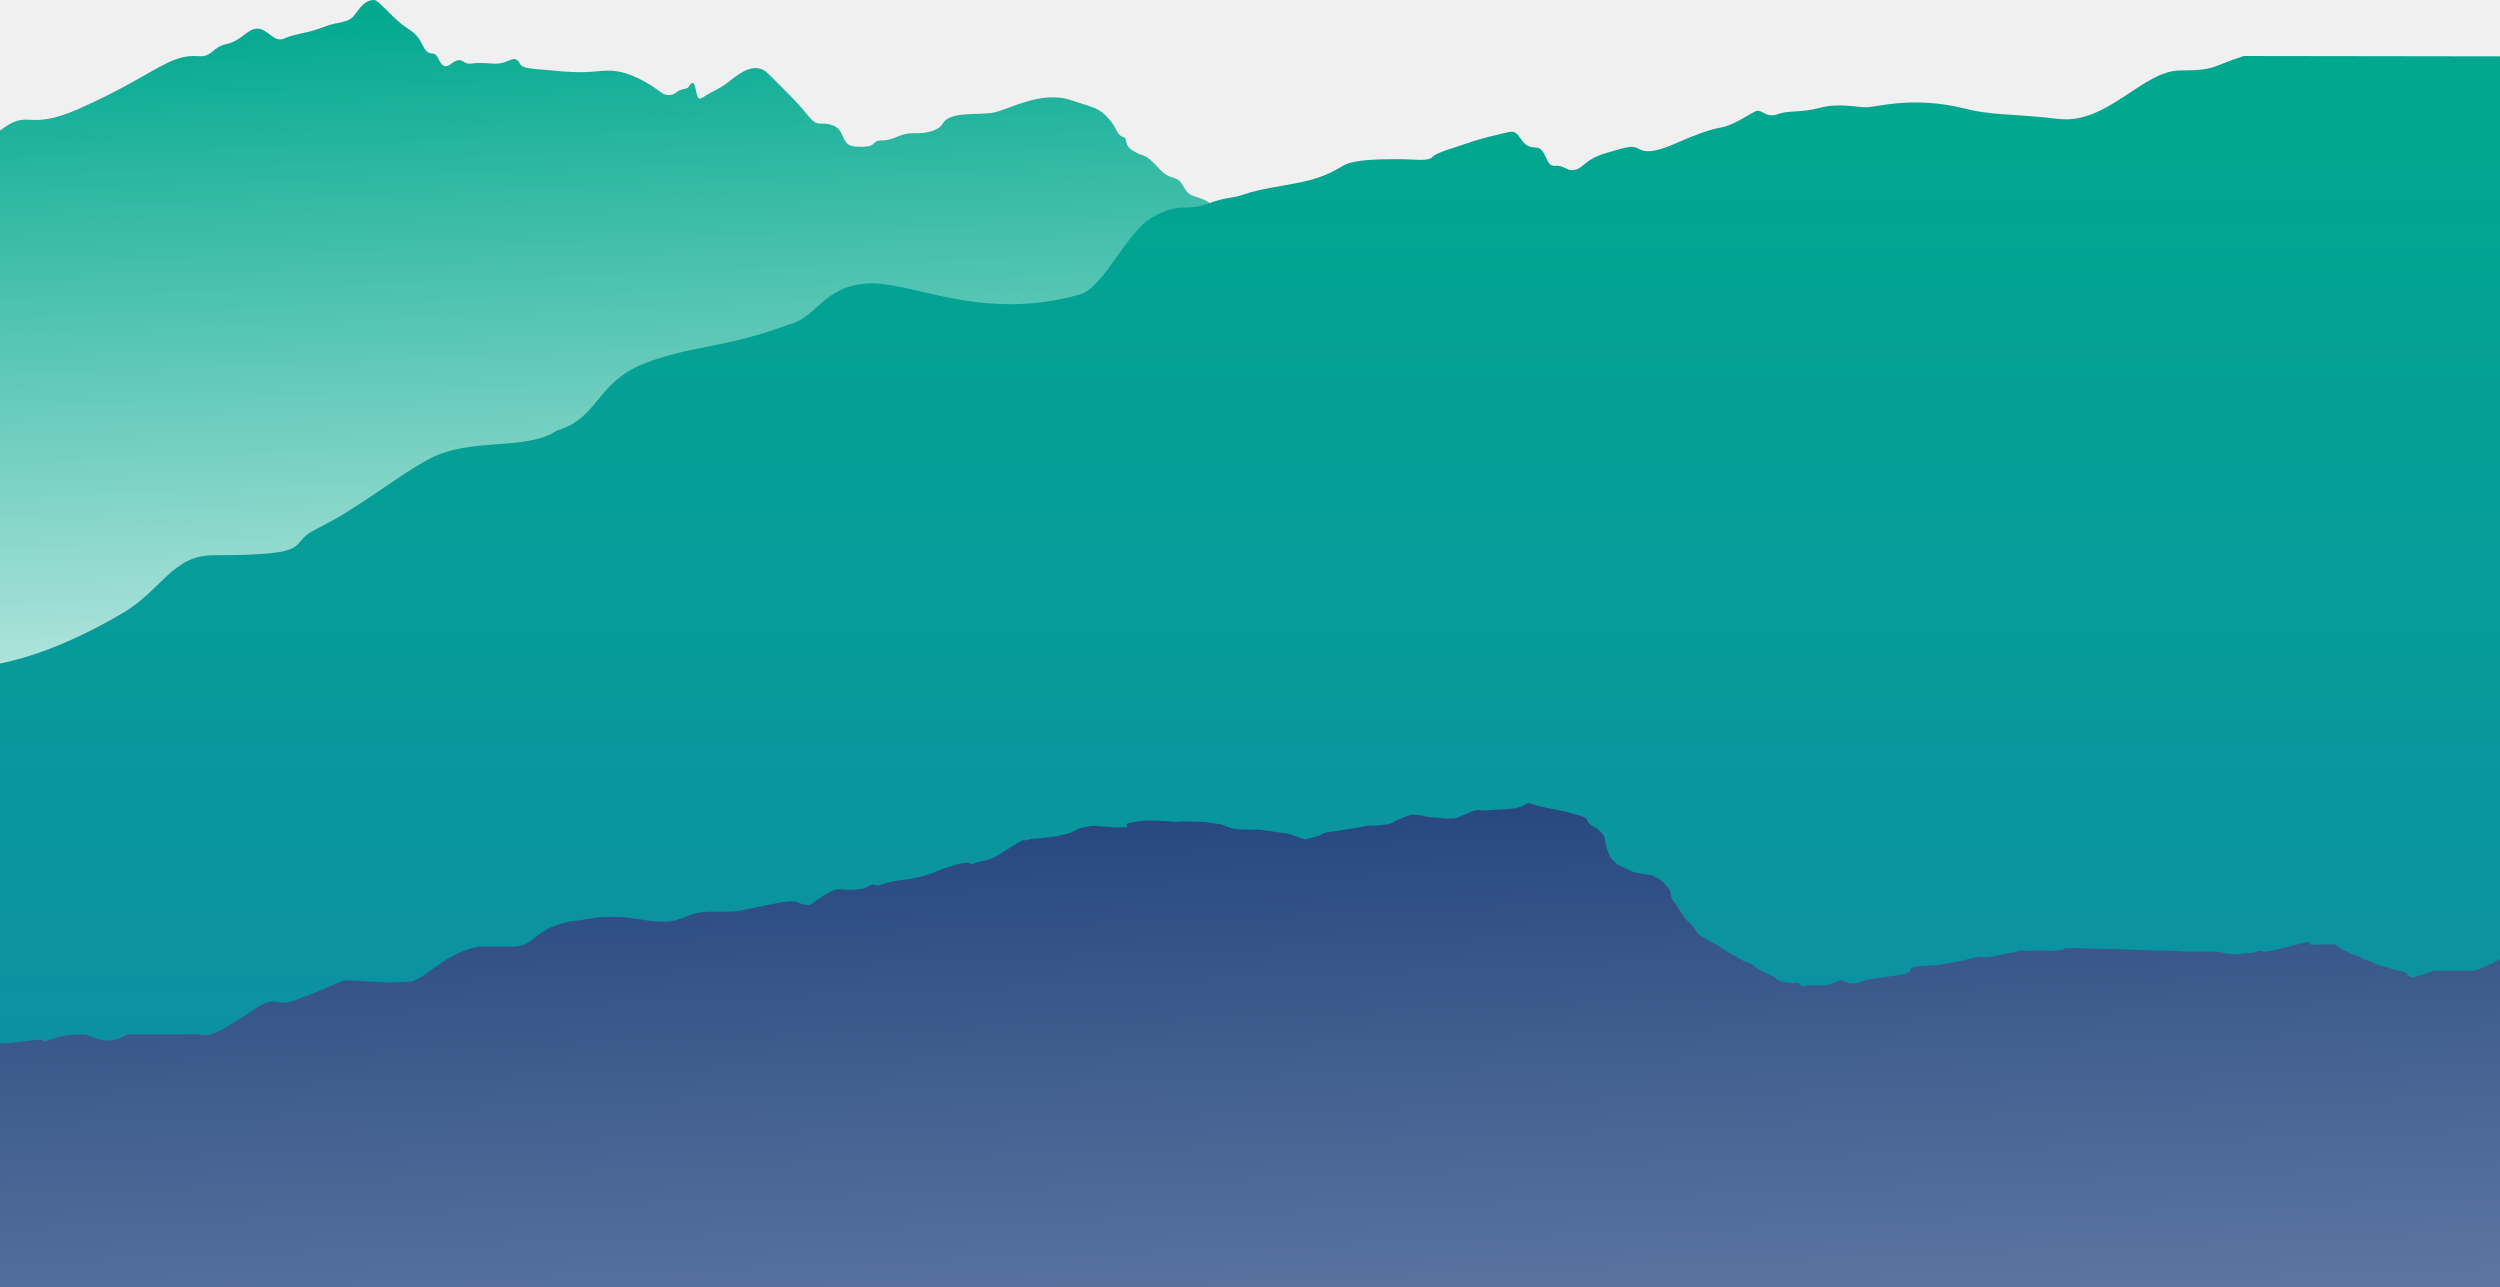
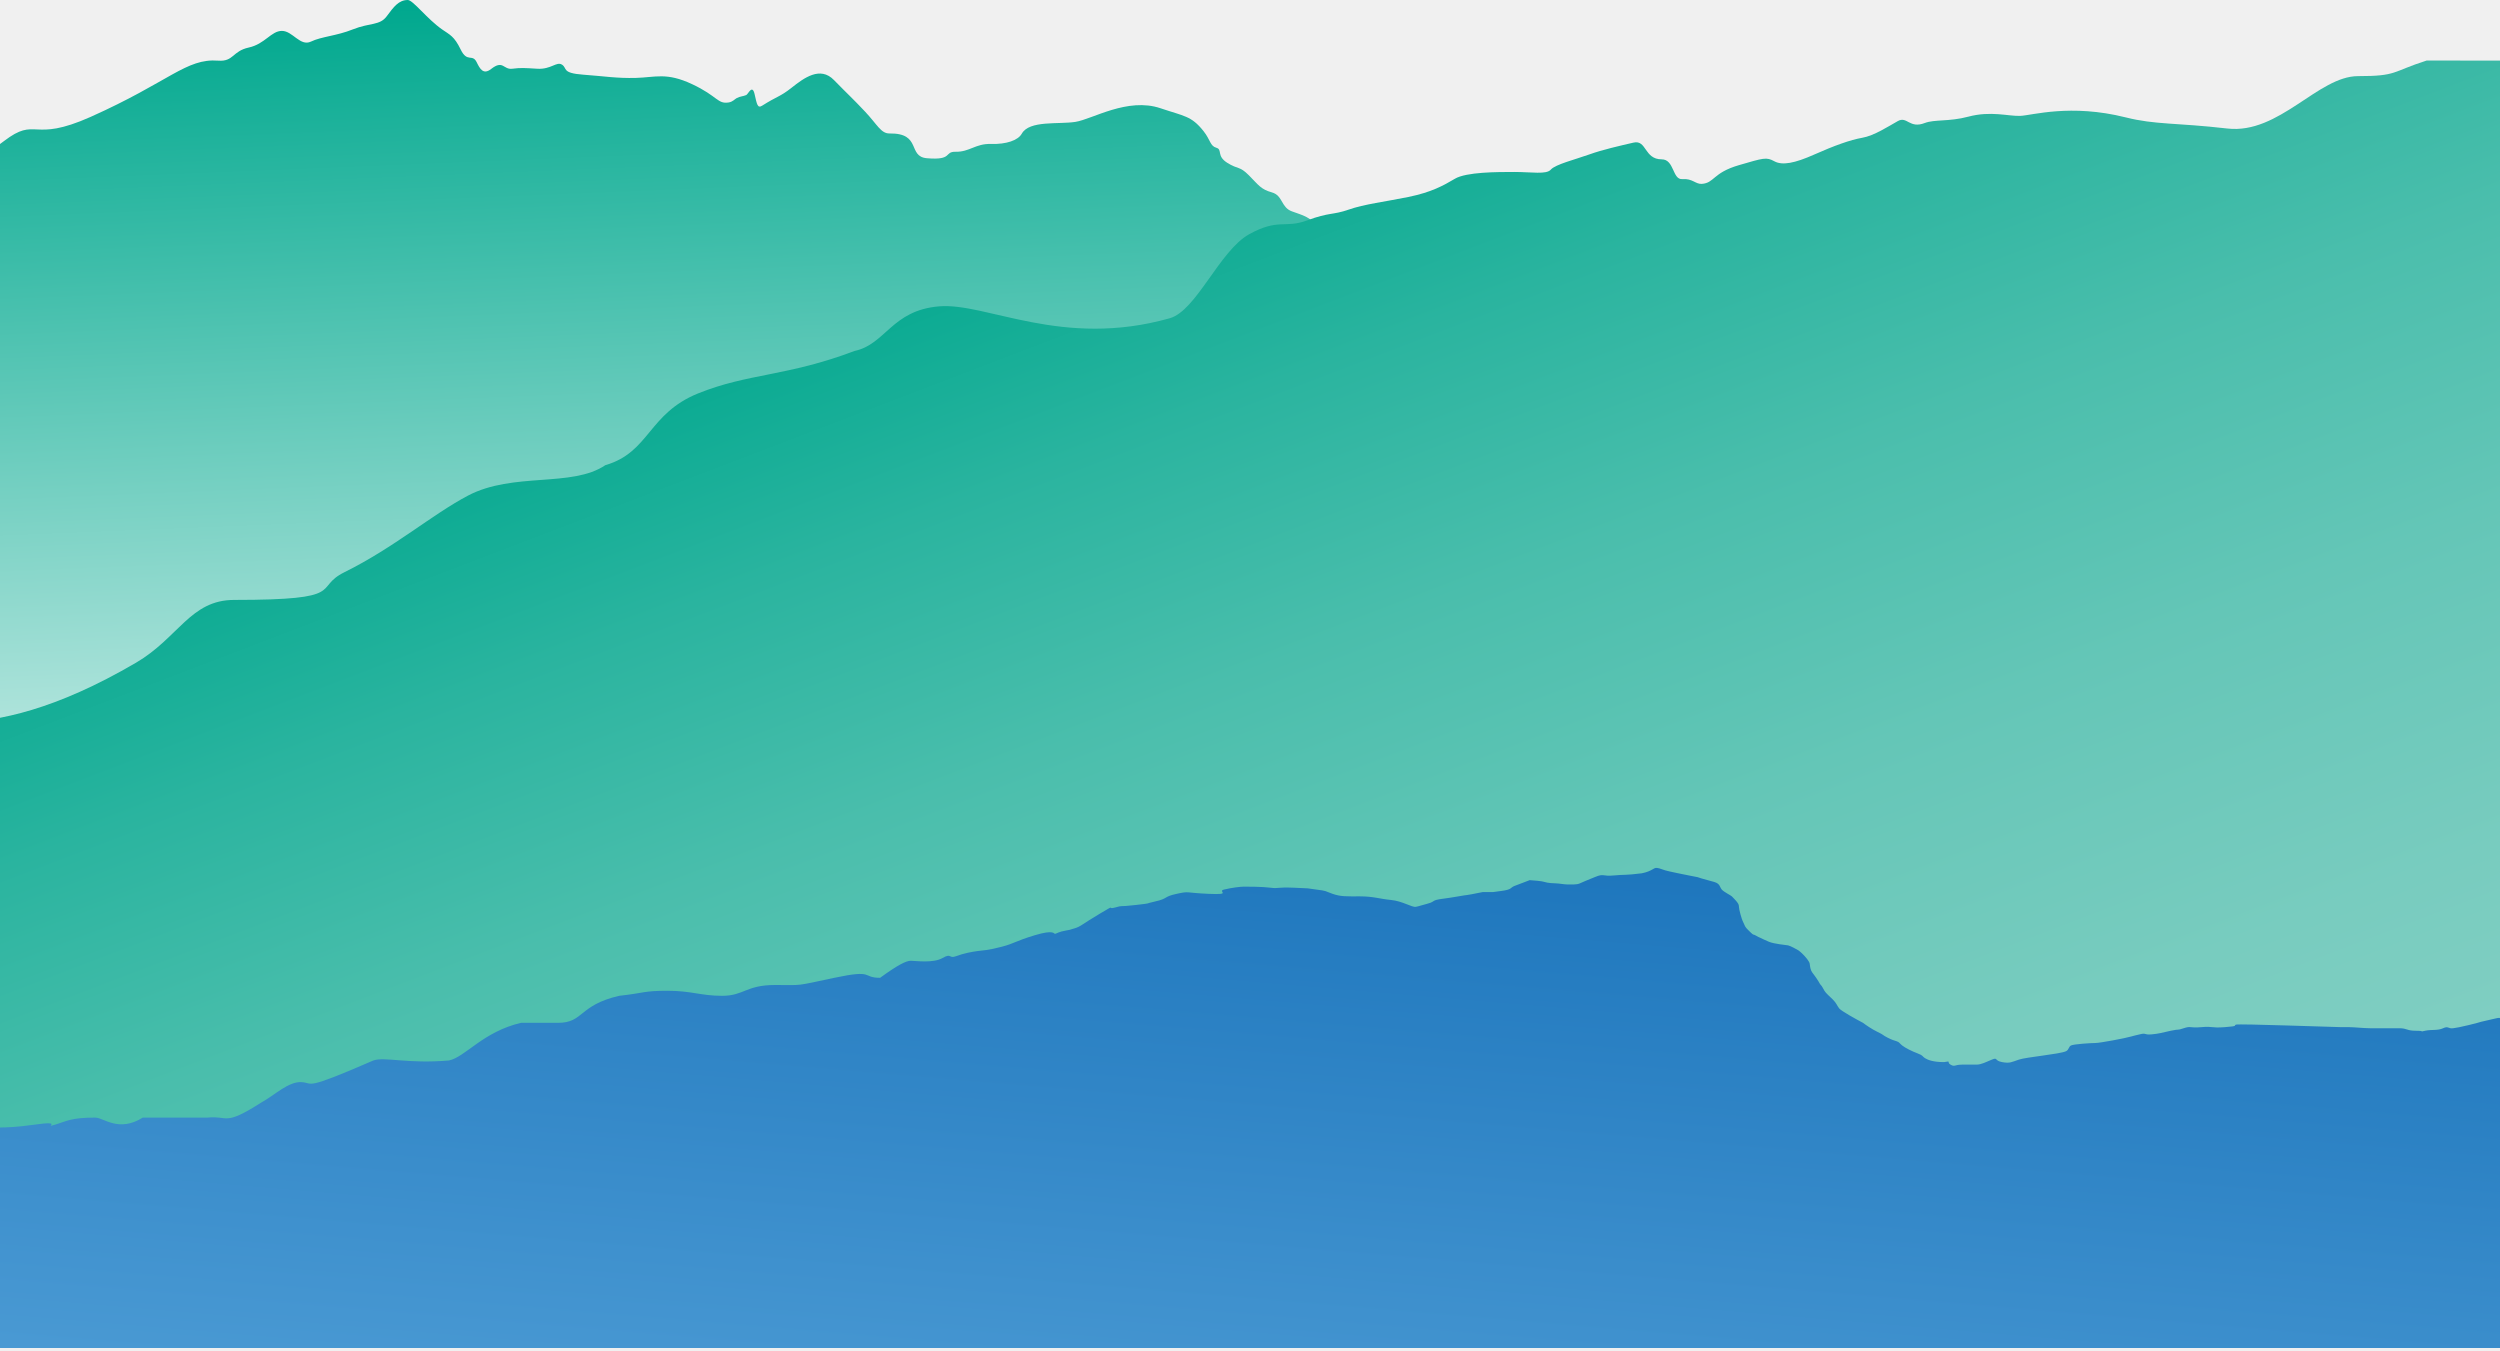
- <svg xmlns="http://www.w3.org/2000/svg" width="1024" height="527" viewBox="0 0 1024 527" fill="none">
-   <path d="M-519.983 96.477C-501.549 107.929 -507.565 91.439 -495.405 98.535C-490.182 101.586 -492.098 95.408 -478.418 100.469C-464.738 105.531 -463.409 108.27 -454.51 108.194C-438.311 108.061 -435.167 119.381 -426.989 117.517C-418.811 115.653 -408.052 112.063 -387.887 108.378C-359.863 103.256 -358.712 99.722 -346.596 100.474C-339.564 100.905 -341.882 107.57 -338.335 107.021C-334.788 106.472 -336.296 104.036 -330.012 107.139C-317.594 113.288 -321.242 109.703 -309.545 113.288C-289.084 119.527 -284.721 124.996 -271.891 124.381C-250.195 123.34 -252.792 119.759 -238.872 119.65C-224.952 119.542 -225.639 129.111 -208.993 126.698C-200.234 125.421 -193.878 118.794 -186.454 113.709C-179.751 109.126 -171.931 106.614 -162.926 99.126C-149.822 88.247 -150.168 88.379 -142.566 83.114C-134.963 77.85 -126.713 68.2 -119.943 68.2C-112.206 68.2 -101.559 86.567 -66.396 86.567C-38.662 86.567 -21.357 67.24 -17.609 64.757C-9.264 59.222 -8.521 59.988 -0.036 53.508C12.572 43.887 10.309 54.374 32.815 44.336C62.823 30.954 69.062 22.047 81.284 22.989C87.144 23.438 86.613 19.38 92.825 18.027C99.036 16.674 101.349 11.712 105.432 11.712C109.515 11.712 112.358 17.724 116.442 15.771C120.525 13.817 126.027 13.666 132.417 11.111C138.808 8.557 142.539 9.758 145.203 6.149C147.868 2.54 149.767 0 153.191 0C155.146 0 160.492 7.176 166.156 11.125C169.173 13.23 170.77 13.68 173.256 18.793C175.742 23.906 177.646 20.212 179.317 23.594C180.529 26.059 181.808 28.48 184.774 26.163C189.382 22.568 189.382 26.47 192.779 26.059C196.175 25.647 197.147 25.751 202.358 26.059C207.57 26.366 209.62 23.183 211.698 24.521C213.776 25.86 211.458 27.705 219.703 28.305C227.948 28.906 232.316 29.725 239.711 29.535C247.107 29.346 251.285 27.331 261.027 31.901C270.769 36.47 270.641 39.497 274.869 38.849C276.489 38.598 277.21 37.558 278.003 37.156C279.276 36.503 280.349 36.55 281.555 36.039C282.326 35.713 283.846 31.782 284.739 35.699C285.633 39.615 285.857 41.143 287.583 40.069C293.431 36.375 294.33 36.758 298.721 33.301C303.547 29.479 309.613 24.994 314.831 30.335C320.048 35.675 321.947 37.317 326.639 42.307C331.331 47.297 332.678 50.642 335.929 50.594C348.218 50.429 342.632 59.355 350.111 59.984C360.099 60.83 356.502 57.448 360.998 57.533C366.327 57.633 368.489 54.402 374.404 54.572C380.32 54.743 384.688 53.177 386.09 50.679C388.984 45.523 400.055 47.212 406.462 46.2C412.869 45.188 426.219 36.806 438.726 41.039C447.714 44.086 450.384 43.877 455.003 49.667C457.701 53.049 457.5 55.343 459.897 56.01C462.293 56.677 459.897 59.099 463.991 61.687C468.287 64.392 468.588 62.784 472.286 66.507C475.984 70.229 476.755 71.748 480.972 72.935C485.19 74.122 484.368 78.611 488.564 80.125C492.759 81.638 495.557 82.239 497.853 85.707C500.149 89.174 511.639 96.827 535.139 97.74C558.639 98.653 551.673 97.267 557.069 94.836C562.465 92.404 565.85 90.64 572.022 89.093C578.195 87.547 577.268 85.356 586.283 84.16C591.869 83.427 592.713 82.268 600.539 84.822C608.364 87.376 613.297 89.079 618.363 90.787C624.971 92.996 625.323 91.525 629.842 93.511C634.361 95.498 640.455 96.014 641.668 94.249C642.88 92.485 642.785 91.378 645.231 91.884C647.678 92.39 646.907 91.075 653.755 90.631C660.604 90.186 658.967 87.466 665.145 85.48C671.323 83.493 674.407 81.761 681.987 81.662C692.399 81.534 696.359 81.662 700.42 80.612C712.413 77.448 720.446 78.886 726.333 79.841C732.221 80.797 733.684 82.145 740.248 80.896C746.811 79.647 750.911 79.974 758.681 81.951C762.077 82.812 766.055 81.511 768.3 85.498C769.417 87.509 778.913 85.498 788.555 89.519C792.096 91.004 799.983 90.668 808.468 90.668C816.953 90.668 825.226 88.37 827.365 92.206C829.505 96.042 833.247 96.709 841.28 97.281C849.312 97.854 855.083 100.73 859.948 97.376C864.813 94.022 866.204 88.715 875.225 89.136C883.37 89.519 888.687 95.46 894.005 99.197C899.323 102.934 908.244 109.391 922.119 108.43L922.119 777.715H-519.983V96.477Z" fill="url(#paint0_linear_3493_2860)" />
-   <path d="M1237.16 120.625C1237.16 71.8 1237.09 74.653 1237.09 23.289C1131.37 23.289 928.783 22.941 919.022 22.941C905.595 27.239 907.918 28.859 892.992 28.859C877.807 28.859 863.105 50.974 843.417 48.72C823.73 46.465 816.208 47.347 804.874 44.504C783.849 39.239 769.33 43.755 764.827 43.928C760.324 44.1 753.691 41.95 745.133 44.227C737.79 46.182 732.34 45.202 728.617 46.632C722.778 48.893 721.94 43.928 718.435 45.883C714.929 47.837 709.429 51.447 704.919 52.226C700.41 53.004 694.244 55.23 686.735 58.569C679.226 61.908 674.582 62.785 671.55 61.13C668.518 59.475 667.565 59.867 658.035 62.635C648.184 65.518 648.843 69.394 644.014 69.705C641.68 69.855 640.509 67.6 636.671 67.9C632.833 68.2 633.671 60.403 628.829 60.403C622.158 60.403 623.156 52.906 618.154 54.06C613.152 55.213 606.302 56.764 601.3 58.569C596.298 60.374 588.45 62.329 586.78 64.29C585.111 66.251 579.438 65.19 572.932 65.19C566.428 65.19 554.742 65.19 550.405 67.75C546.068 70.311 541.559 72.865 532.719 74.67C523.88 76.475 516.031 77.375 510.025 79.48C504.019 81.585 502.849 80.385 494.342 83.545C485.835 86.705 483.468 82.64 472.313 88.81C461.158 94.981 452.337 117.742 442.27 120.625C401.391 132.205 372.733 114.629 354.715 116.134C336.697 117.639 334.482 130.538 322.63 133.047C297.087 142.721 282.354 141.454 263.332 149.124C244.309 156.794 244.958 171.465 228.115 176.337C215.431 184.918 193.185 178.837 175.985 187.891C162.304 195.111 147.931 207.635 129.145 216.913C116.96 222.934 131.024 227.423 87.316 227.423C70.682 227.423 66.222 241.792 50.081 251.226C-11.434 287.176 -34.193 267.632 -57.923 276.997C-101.157 301.908 -144.829 903.764 -175.141 918.262L1237.16 903.213L1237.16 120.625Z" fill="url(#paint1_linear_3493_2860)" />
-   <path d="M1226.14 379.001C1225.87 379.502 1224.61 380.203 1221.77 379.001C1211.8 377.225 1210.71 377.225 1207.43 377.225H1201.42H1197.6H1195.14C1190.81 376.77 1181.83 375.805 1180.52 375.586C1178.88 375.313 1184.62 373.947 1176.15 375.586C1167.68 377.225 1167.55 377.362 1160.58 379.001C1153.61 380.64 1149.52 379.001 1146.79 379.001H1140.78H1132.17C1129.44 379.001 1131.35 379.547 1123.97 380.367C1116.6 381.186 1112.64 379.001 1110.04 379.001C1107.45 379.001 1107.45 377.635 1104.17 380.367C1100.89 383.098 1105.81 381.186 1098.71 384.191C1073.98 392.113 1075.35 393.206 1069.89 392.386C1065.52 391.731 1061.87 390.11 1060.6 389.381C1061.55 390.201 1061.91 391.348 1055.68 389.381C1032.6 389.381 1031.91 389.108 1029.59 390.747C1029.33 390.936 1029.18 391.041 1029.12 391.087C1029.48 390.814 1032.15 388.745 1025.09 392.386C1016.07 397.03 1017.16 396.211 1013.61 397.577H997.358C989.709 399.762 988.07 401.401 986.431 399.489C984.792 397.577 983.426 397.577 982.333 397.577C981.241 397.577 982.88 397.577 980.285 397.03C977.689 396.484 978.509 396.211 976.05 395.801C973.592 395.391 972.362 394.298 970.86 393.752C969.358 393.206 969.084 393.479 967.309 392.386C965.533 391.294 964.987 391.43 963.211 390.747C961.435 390.064 962.118 389.928 960.343 389.381C958.567 388.835 956.655 386.65 956.109 386.786C955.562 386.923 952.83 386.786 951.465 386.786C950.099 386.786 947.094 387.196 946.274 386.786C945.455 386.376 946.957 385.42 944.089 386.103C941.22 386.786 940.401 386.923 938.762 387.333C937.123 387.742 937.669 387.742 934.118 388.562L933.528 388.698C930.498 389.398 929.909 389.534 928.108 389.791C926.196 390.064 926.332 388.835 924.284 389.791C922.235 390.747 919.913 390.201 917.454 390.747C914.996 391.294 917.727 390.747 914.039 390.747C910.352 390.747 910.761 389.791 907.62 389.791H901.064H896.556C894.371 389.791 890.546 389.381 888.771 389.381H885.766C883.444 389.381 846.702 388.015 845.746 388.425C844.789 388.835 846.838 388.972 841.511 389.381C836.184 389.791 837.277 388.972 832.633 389.381C827.989 389.791 828.809 388.835 825.94 389.791C823.072 390.747 824.848 389.928 821.023 390.747C817.199 391.567 816.789 391.84 813.784 392.113C810.779 392.386 811.872 391.43 809.277 392.113C806.681 392.796 808.321 392.25 805.999 392.933C803.677 393.616 794.115 395.391 792.476 395.391C790.837 395.391 784.145 395.801 783.188 396.347C782.232 396.894 782.505 397.986 781.276 398.533C778.818 399.625 766.388 400.718 763.52 401.674C760.651 402.63 760.105 403.177 757.1 402.63C754.095 402.084 755.598 400.718 753.276 401.674C750.954 402.63 749.178 403.586 747.402 403.586H741.939C739.071 403.586 739.207 404.543 737.568 403.586C735.929 402.63 738.114 402.084 735.109 402.63C731.012 402.63 728.963 401.811 727.87 401.128C726.778 400.445 727.324 400.172 725.139 399.352C722.953 398.533 720.495 397.303 719.265 396.347C718.036 395.391 718.309 395.118 717.08 394.708C715.851 394.298 715.577 394.298 713.665 393.342C711.753 392.386 712.436 392.386 709.841 391.157C707.765 390.174 705.333 388.471 704.377 387.742C701.691 386.331 696.127 383.262 695.362 382.279C694.406 381.049 694.406 380.367 692.904 378.864C691.401 377.362 690.445 376.679 689.762 375.586C689.079 374.493 688.943 373.947 688.396 373.401C687.85 372.854 688.123 372.854 686.621 370.669C685.118 368.483 684.845 368.62 684.435 366.981C684.026 365.342 684.572 365.342 683.206 363.566C681.84 361.791 680.338 360.561 679.928 360.288C679.518 360.015 676.786 358.512 675.967 358.376C675.147 358.239 670.64 357.83 668.728 357.01C666.816 356.19 666.269 355.917 665.45 355.508C664.63 355.098 664.903 355.371 663.811 354.688C662.718 354.005 663.128 354.825 661.625 353.322C660.123 351.82 659.85 351.683 659.303 350.317C658.757 348.951 658.757 349.498 657.937 346.629C657.118 343.761 657.528 343.488 657.118 342.668C656.708 341.849 655.07 340.211 654.66 339.8L654.659 339.8C654.25 339.39 651.654 338.161 650.835 337.205C650.015 336.249 650.288 335.019 647.966 334.336C645.644 333.653 644.825 333.517 643.049 332.971C641.274 332.424 642.776 332.697 638.405 331.878C634.034 331.058 633.898 330.922 631.166 330.375C628.434 329.829 627.615 329.146 626.249 329.01C624.883 328.873 624.61 330.239 620.512 331.058C613.956 331.878 614.093 331.468 609.858 331.878C605.624 332.288 606.171 331.058 602.893 332.424C599.614 333.79 598.112 334.337 597.019 334.883C595.927 335.429 593.468 335.293 592.375 335.293C591.283 335.293 588.961 334.883 588.141 334.883C587.322 334.883 584.726 334.746 583.634 334.336C582.759 334.009 579.536 333.745 578.034 333.654C576.713 334.154 573.717 335.293 572.297 335.839C570.521 336.522 571.477 337.205 567.243 337.751C563.009 338.298 565.741 338.161 560.277 338.161C552.218 339.8 555.496 338.98 550.989 339.8C546.482 340.62 543.887 340.756 542.521 341.166C541.155 341.576 541.701 341.985 538.969 342.668C536.238 343.351 536.374 343.488 534.872 343.761C533.369 344.034 529.818 341.576 525.447 341.166C521.076 340.756 518.891 339.8 513.701 339.8C508.51 339.8 506.461 339.937 503.32 338.844C500.178 337.751 501.408 337.751 497.037 337.205C492.666 336.659 495.671 336.795 488.705 336.522C481.739 336.249 482.968 336.932 479.827 336.522C476.685 336.112 471.085 336.112 469.719 336.112C468.354 336.112 465.075 336.522 462.207 337.205C459.339 337.888 465.622 339.254 456.334 338.844C447.046 338.434 449.231 337.751 444.177 338.844C439.124 339.937 441.036 340.62 436.119 341.712C431.202 342.805 435.572 342.259 428.607 343.078C421.641 343.898 424.236 343.078 420.821 344.034C417.406 344.99 421.777 342.395 415.084 346.356C408.391 350.317 407.845 351.273 405.386 351.956C402.928 352.639 404.567 352.366 402.108 352.776C399.65 353.186 398.694 353.869 398.147 354.005C397.601 354.142 398.011 352.23 390.362 354.552C382.713 356.874 382.986 357.556 377.796 358.922C372.605 360.288 370.785 360.255 368.736 360.528C366.688 360.801 363.462 361.381 360.593 362.474C357.725 363.566 358.994 361.124 355.443 363.173C351.892 365.222 345.178 364.217 343.402 364.217C341.627 364.217 338.461 365.818 331.779 370.669C324.677 370.669 329.884 367.391 314.449 370.669C299.015 373.947 302.826 373.401 291.899 373.401C280.972 373.401 280.12 377.498 271.924 377.498C263.729 377.498 260.33 375.586 251.179 375.586C242.028 375.586 242.71 376.406 232.876 377.498C217.442 381.049 219.491 387.742 209.656 387.742H195.644C181.166 391.157 174.644 400.643 168.361 402.009C152.654 403.375 143.921 400.507 139.687 402.009C112.915 413.619 117.321 410.495 112.404 410.222C107.487 409.949 102.422 415.06 97.231 417.928C82.889 427.08 84.898 422.845 76.839 423.665H52.27C43.119 429.402 37.419 423.665 34.278 423.665C24.853 423.665 23.487 425.031 18.843 426.397C14.199 427.763 23.077 424.621 10.784 426.397C-1.509 428.172 -4.787 426.806 -11.07 428.172C-17.353 429.538 -12.709 425.304 -20.494 430.221C-28.28 435.138 -24.319 436.231 -31.012 436.231H-41.938C-57.373 438.416 -47.948 438.963 -65.158 441.831C-82.368 444.699 -78.271 444.153 -85.237 445.109C-100.262 445.109 -97.393 440.192 -104.496 445.109C-120.777 452.103 -133.771 984.304 -136.002 985.488H1226.14V379.001Z" fill="url(#paint2_linear_3493_2860)" />
+ <svg xmlns="http://www.w3.org/2000/svg" width="733" height="396" viewBox="0 0 733 396" fill="none">
+   <g clip-path="url(#clip0_4928_22991)">
+     <path d="M-400.74 74.619C-386.492 83.476 -391.142 70.723 -381.743 76.21C-377.706 78.57 -379.187 73.792 -368.614 77.707C-358.04 81.621 -357.013 83.74 -350.135 83.681C-337.614 83.579 -335.183 92.334 -328.863 90.892C-322.542 89.451 -314.226 86.674 -298.64 83.824C-276.98 79.862 -276.09 77.129 -266.726 77.71C-261.29 78.043 -263.082 83.198 -260.34 82.774C-257.599 82.35 -258.764 80.465 -253.907 82.865C-244.309 87.621 -247.129 84.848 -238.088 87.621C-222.273 92.447 -218.901 96.676 -208.984 96.201C-192.215 95.396 -194.222 92.626 -183.463 92.542C-172.704 92.458 -173.235 99.859 -160.369 97.993C-153.599 97.005 -148.686 91.88 -142.948 87.947C-137.767 84.402 -131.722 82.459 -124.763 76.668C-114.634 68.253 -114.901 68.356 -109.025 64.284C-103.149 60.212 -96.772 52.748 -91.54 52.748C-85.56 52.748 -77.331 66.954 -50.152 66.954C-28.716 66.954 -15.34 52.006 -12.443 50.085C-5.993 45.805 -5.419 46.397 1.139 41.385C10.884 33.944 9.135 42.055 26.53 34.291C49.724 23.941 54.547 17.052 63.993 17.78C68.522 18.128 68.112 14.989 72.913 13.943C77.714 12.896 79.502 9.058 82.658 9.058C85.814 9.058 88.011 13.709 91.167 12.197C94.323 10.687 98.576 10.569 103.515 8.594C108.455 6.618 111.339 7.548 113.398 4.756C115.458 1.965 116.926 0 119.572 0C121.083 0 125.215 5.55 129.593 8.605C131.924 10.233 133.159 10.58 135.08 14.535C137.002 18.49 138.474 15.633 139.765 18.249C140.702 20.155 141.691 22.028 143.983 20.235C147.545 17.455 147.545 20.473 150.17 20.155C152.795 19.837 153.546 19.917 157.575 20.155C161.603 20.393 163.187 17.93 164.793 18.966C166.4 20.001 164.608 21.428 170.98 21.893C177.353 22.357 180.729 22.99 186.446 22.844C192.162 22.697 195.391 21.139 202.921 24.673C210.451 28.207 210.351 30.549 213.62 30.047C214.872 29.854 215.429 29.049 216.042 28.738C217.026 28.233 217.855 28.269 218.788 27.874C219.384 27.622 220.558 24.582 221.249 27.611C221.94 30.64 222.112 31.822 223.446 30.991C227.967 28.134 228.662 28.43 232.055 25.756C235.786 22.8 240.475 19.332 244.507 23.462C248.54 27.593 250.007 28.862 253.634 32.722C257.261 36.581 258.301 39.168 260.814 39.132C270.313 39.003 265.995 45.907 271.776 46.394C279.496 47.048 276.715 44.433 280.191 44.498C284.31 44.575 285.981 42.077 290.553 42.208C295.125 42.34 298.501 41.129 299.585 39.197C301.822 35.21 310.379 36.516 315.331 35.733C320.283 34.95 330.602 28.467 340.269 31.741C347.216 34.097 349.279 33.936 352.85 38.414C354.935 41.03 354.78 42.805 356.632 43.321C358.484 43.836 356.632 45.709 359.797 47.711C363.117 49.803 363.35 48.559 366.208 51.439C369.066 54.318 369.662 55.492 372.922 56.411C376.181 57.329 375.547 60.801 378.789 61.972C382.032 63.142 384.195 63.607 385.969 66.289C387.744 68.97 396.625 74.89 414.788 75.596C432.952 76.302 427.568 75.23 431.739 73.35C435.909 71.469 438.526 70.105 443.297 68.908C448.067 67.712 447.351 66.018 454.319 65.092C458.637 64.525 459.289 63.629 465.337 65.605C471.386 67.58 475.198 68.897 479.114 70.218C484.222 71.926 484.494 70.789 487.987 72.325C491.48 73.862 496.19 74.26 497.127 72.896C498.064 71.531 497.99 70.675 499.882 71.067C501.773 71.458 501.177 70.441 506.47 70.097C511.763 69.753 510.498 67.65 515.273 66.113C520.048 64.576 522.432 63.237 528.291 63.161C536.338 63.062 539.399 63.161 542.538 62.348C551.808 59.901 558.016 61.013 562.567 61.752C567.118 62.491 568.249 63.534 573.322 62.568C578.395 61.602 581.564 61.855 587.569 63.384C590.195 64.05 593.269 63.044 595.004 66.128C595.868 67.683 603.207 66.128 610.659 69.237C613.397 70.386 619.493 70.126 626.051 70.126C632.609 70.126 639.004 68.348 640.657 71.315C642.311 74.282 645.204 74.798 651.412 75.241C657.621 75.684 662.081 77.908 665.841 75.314C669.602 72.72 670.677 68.615 677.649 68.941C683.944 69.237 688.054 73.832 692.165 76.723C696.275 79.613 703.17 84.607 713.895 83.864L713.895 601.514H-400.74V74.619Z" fill="url(#paint0_linear_4928_22991)" />
+     <path d="M957.4 93.297C957.4 55.533 957.347 57.74 957.347 18.013C875.633 18.013 719.05 17.744 711.506 17.744C701.127 21.068 702.923 22.321 691.386 22.321C679.65 22.321 668.286 39.426 653.069 37.682C637.852 35.938 632.038 36.62 623.277 34.422C607.027 30.349 595.805 33.842 592.324 33.976C588.844 34.109 583.717 32.446 577.102 34.208C571.427 35.72 567.215 34.961 564.337 36.068C559.824 37.816 559.176 33.976 556.467 35.488C553.757 37 549.506 39.792 546.02 40.394C542.535 40.996 537.769 42.718 531.965 45.3C526.161 47.883 522.572 48.561 520.228 47.281C517.885 46 517.148 46.304 509.782 48.445C502.169 50.675 502.678 53.672 498.945 53.913C497.141 54.029 496.236 52.285 493.27 52.517C490.303 52.749 490.951 46.718 487.209 46.718C482.052 46.718 482.824 40.92 478.957 41.812C475.091 42.704 469.797 43.904 465.931 45.3C462.064 46.696 455.998 48.208 454.708 49.725C453.418 51.241 449.033 50.42 444.005 50.42C438.977 50.42 429.944 50.42 426.593 52.401C423.241 54.381 419.755 56.357 412.923 57.753C406.091 59.149 400.024 59.845 395.382 61.473C390.74 63.101 389.835 62.173 383.26 64.617C376.685 67.062 374.855 63.917 366.233 68.69C357.611 73.462 350.794 91.067 343.012 93.297C311.416 102.253 289.266 88.659 275.339 89.823C261.412 90.987 259.701 100.964 250.54 102.904C230.797 110.386 219.41 109.406 204.707 115.339C190.004 121.271 190.505 132.618 177.487 136.386C167.683 143.023 150.489 138.319 137.195 145.322C126.62 150.906 115.511 160.593 100.991 167.769C91.573 172.426 102.443 175.898 68.66 175.898C55.803 175.898 52.356 187.012 39.88 194.308C-7.666 222.113 -25.257 206.997 -43.599 214.24C-77.016 233.508 -110.77 699.006 -134.199 710.219L957.4 698.58L957.4 93.297Z" fill="url(#paint1_linear_4928_22991)" />
+     <path d="M949.781 293.133C949.57 293.521 948.598 294.063 946.401 293.133C938.689 291.76 937.844 291.76 935.308 291.76H930.66H927.702H925.801C922.455 291.408 915.511 290.661 914.497 290.492C913.229 290.281 917.666 289.225 911.116 290.492C904.566 291.76 904.461 291.866 899.073 293.133C893.685 294.401 890.516 293.133 888.403 293.133H883.755H877.1C874.987 293.133 876.466 293.556 870.761 294.19C865.056 294.824 861.993 293.133 859.985 293.133C857.978 293.133 857.978 292.077 855.443 294.19C852.907 296.303 856.711 294.824 851.217 297.148C832.096 303.275 833.152 304.12 828.927 303.486C825.546 302.979 822.729 301.726 821.743 301.162C822.483 301.796 822.757 302.683 817.94 301.162C800.086 301.162 799.558 300.951 797.762 302.219C797.556 302.364 797.443 302.446 797.394 302.481C797.676 302.27 799.744 300.67 794.276 303.486C787.304 307.078 788.149 306.444 785.402 307.501H772.831C766.915 309.191 765.647 310.459 764.379 308.98C763.112 307.501 762.055 307.501 761.21 307.501C760.365 307.501 761.633 307.501 759.625 307.078C757.618 306.656 758.252 306.444 756.351 306.127C754.449 305.81 753.498 304.965 752.336 304.543C751.174 304.12 750.963 304.331 749.589 303.486C748.216 302.641 747.794 302.747 746.42 302.219C745.047 301.69 745.575 301.585 744.202 301.162C742.828 300.74 741.349 299.049 740.927 299.155C740.504 299.261 738.391 299.155 737.335 299.155C736.279 299.155 733.954 299.472 733.321 299.155C732.687 298.838 733.849 298.098 731.63 298.627C729.412 299.155 728.778 299.261 727.51 299.577C726.243 299.894 726.665 299.894 723.918 300.528L723.462 300.634C721.119 301.175 720.663 301.28 719.27 301.479C717.791 301.69 717.897 300.74 716.312 301.479C714.728 302.219 712.932 301.796 711.03 302.219C709.129 302.641 711.241 302.219 708.389 302.219C705.537 302.219 705.854 301.479 703.424 301.479H698.353H694.867C693.177 301.479 690.219 301.162 688.845 301.162H686.521C684.725 301.162 656.307 300.106 655.568 300.423C654.828 300.74 656.413 300.845 652.293 301.162C648.173 301.479 649.018 300.845 645.426 301.162C641.834 301.479 642.468 300.74 640.25 301.479C638.031 302.219 639.405 301.585 636.447 302.219C633.489 302.852 633.172 303.064 630.848 303.275C628.524 303.486 629.369 302.747 627.362 303.275C625.354 303.803 626.622 303.381 624.826 303.909C623.03 304.437 615.635 305.81 614.368 305.81C613.1 305.81 607.923 306.127 607.184 306.55C606.444 306.972 606.656 307.818 605.705 308.24C603.803 309.085 594.19 309.93 591.971 310.67C589.753 311.409 589.33 311.832 587.006 311.409C584.682 310.987 585.844 309.93 584.048 310.67C582.252 311.409 580.879 312.149 579.506 312.149H575.28C573.061 312.149 573.167 312.888 571.899 312.149C570.632 311.409 572.322 310.987 569.998 311.409C566.829 311.409 565.244 310.776 564.399 310.247C563.554 309.719 563.976 309.508 562.286 308.874C560.596 308.24 558.694 307.289 557.743 306.55C556.793 305.81 557.004 305.599 556.053 305.282C555.102 304.965 554.891 304.965 553.412 304.226C551.933 303.486 552.461 303.486 550.454 302.535C548.848 301.775 546.968 300.458 546.228 299.894C544.151 298.803 539.848 296.429 539.256 295.669C538.516 294.718 538.516 294.19 537.354 293.028C536.192 291.866 535.453 291.337 534.925 290.492C534.396 289.647 534.291 289.225 533.868 288.802C533.446 288.379 533.657 288.379 532.495 286.689C531.333 284.999 531.122 285.105 530.805 283.837C530.488 282.569 530.91 282.569 529.854 281.196C528.797 279.822 527.635 278.872 527.318 278.66C527.002 278.449 524.889 277.287 524.255 277.181C523.621 277.076 520.135 276.759 518.656 276.125C517.177 275.491 516.754 275.28 516.12 274.963C515.487 274.646 515.698 274.857 514.853 274.329C514.008 273.801 514.324 274.435 513.162 273.273C512 272.111 511.789 272.005 511.366 270.948C510.944 269.892 510.944 270.315 510.31 268.096C509.676 265.878 509.993 265.666 509.676 265.033C509.359 264.399 508.092 263.131 507.775 262.814C507.458 262.497 505.45 261.546 504.817 260.807C504.183 260.067 504.394 259.117 502.598 258.588C500.802 258.06 500.168 257.954 498.795 257.532C497.422 257.109 498.584 257.321 495.203 256.687C491.823 256.053 491.717 255.947 489.604 255.525C487.491 255.102 486.858 254.574 485.801 254.468C484.745 254.363 484.533 255.419 481.364 256.053C476.293 256.687 476.399 256.37 473.124 256.687C469.849 257.004 470.272 256.053 467.736 257.109C465.201 258.166 464.039 258.588 463.194 259.011C462.348 259.434 460.447 259.328 459.602 259.328C458.757 259.328 456.961 259.011 456.327 259.011C455.693 259.011 453.686 258.905 452.841 258.588C452.165 258.335 449.671 258.131 448.509 258.06C447.488 258.448 445.171 259.328 444.072 259.75C442.699 260.279 443.439 260.807 440.164 261.229C436.889 261.652 439.002 261.546 434.776 261.546C428.543 262.814 431.078 262.18 427.592 262.814C424.106 263.448 422.099 263.554 421.042 263.871C419.986 264.187 420.409 264.504 418.296 265.033C416.183 265.561 416.289 265.666 415.126 265.878C413.964 266.089 411.218 264.187 407.837 263.871C404.457 263.554 402.766 262.814 398.752 262.814C394.738 262.814 393.153 262.92 390.723 262.075C388.293 261.229 389.244 261.229 385.864 260.807C382.483 260.384 384.807 260.49 379.419 260.279C374.032 260.067 374.982 260.596 372.553 260.279C370.123 259.962 365.792 259.962 364.735 259.962C363.679 259.962 361.143 260.279 358.925 260.807C356.706 261.335 361.566 262.392 354.382 262.075C347.199 261.758 348.889 261.229 344.98 262.075C341.071 262.92 342.55 263.448 338.747 264.293C334.944 265.138 338.325 264.716 332.937 265.35C327.549 265.983 329.556 265.35 326.915 266.089C324.274 266.828 327.655 264.821 322.478 267.885C317.302 270.949 316.879 271.688 314.978 272.216C313.076 272.744 314.344 272.533 312.442 272.85C310.541 273.167 309.801 273.695 309.379 273.801C308.956 273.907 309.273 272.428 303.357 274.223C297.441 276.019 297.652 276.548 293.638 277.604C289.624 278.66 288.216 278.635 286.631 278.846C285.046 279.057 282.551 279.506 280.333 280.351C278.114 281.196 279.096 279.307 276.349 280.892C273.603 282.476 268.41 281.699 267.037 281.699C265.664 281.699 263.215 282.937 258.047 286.689C252.554 286.689 256.581 284.154 244.643 286.689C232.706 289.225 235.654 288.802 227.202 288.802C218.751 288.802 218.092 291.971 211.753 291.971C205.415 291.971 202.786 290.492 195.708 290.492C188.63 290.492 189.158 291.126 181.552 291.971C169.614 294.718 171.199 299.894 163.593 299.894H152.755C141.557 302.535 136.513 309.873 131.653 310.929C119.505 311.985 112.75 309.767 109.475 310.929C88.769 319.909 92.177 317.492 88.374 317.281C84.571 317.07 80.653 321.023 76.639 323.241C65.546 330.319 67.1 327.045 60.867 327.678H41.864C34.786 332.115 30.378 327.678 27.948 327.678C20.659 327.678 19.602 328.735 16.011 329.791C12.419 330.848 19.285 328.418 9.778 329.791C0.27 331.165 -2.266 330.108 -7.125 331.165C-11.985 332.221 -8.393 328.946 -14.414 332.749C-20.436 336.552 -17.372 337.397 -22.549 337.397H-31C-42.938 339.088 -35.648 339.51 -48.959 341.729C-62.27 343.947 -59.101 343.525 -64.489 344.264C-76.109 344.264 -73.891 340.461 -79.384 344.264C-91.977 349.673 -102.027 761.297 -103.752 762.213H949.781V293.133Z" fill="url(#paint2_linear_4928_22991)" />
+   </g>
  <defs>
-     <linearGradient id="paint0_linear_3493_2860" x1="201.068" y1="0" x2="217.01" y2="388.837" gradientUnits="userSpaceOnUse">
+     <linearGradient id="paint0_linear_4928_22991" x1="156.577" y1="0" x2="168.915" y2="300.741" gradientUnits="userSpaceOnUse">
      <stop stop-color="#00A88E" />
      <stop offset="1" stop-color="white" />
    </linearGradient>
-     <linearGradient id="paint1_linear_3493_2860" x1="531.009" y1="22.941" x2="531.009" y2="918.262" gradientUnits="userSpaceOnUse">
-       <stop stop-color="#00A88E" />
-       <stop offset="1" stop-color="#1B75BC" />
+     <linearGradient id="paint1_linear_4928_22991" x1="713" y1="725.874" x2="437.067" y2="4.883" gradientUnits="userSpaceOnUse">
+       <stop stop-color="#92D4CA" />
+       <stop offset="0.27" stop-color="#8FD3C8" />
+       <stop offset="0.44" stop-color="#87D0C5" />
+       <stop offset="0.57" stop-color="#78CCBF" />
+       <stop offset="0.69" stop-color="#64C6B7" />
+       <stop offset="0.8" stop-color="#4ABEAC" />
+       <stop offset="0.9" stop-color="#2AB49F" />
+       <stop offset="0.99" stop-color="#05A990" />
+       <stop offset="1" stop-color="#00A88E" />
    </linearGradient>
-     <linearGradient id="paint2_linear_3493_2860" x1="746" y1="289" x2="765.751" y2="782.567" gradientUnits="userSpaceOnUse">
-       <stop stop-color="#1E417A" />
-       <stop offset="1" stop-color="#9AABC7" />
+     <linearGradient id="paint2_linear_4928_22991" x1="375.395" y1="239.766" x2="353.002" y2="504.974" gradientUnits="userSpaceOnUse">
+       <stop stop-color="#1C75BC" />
+       <stop offset="1" stop-color="#5DA9DD" />
    </linearGradient>
+     <clipPath id="clip0_4928_22991">
+       <rect width="792" height="395.227" fill="white" transform="translate(-29.4999)" />
+     </clipPath>
  </defs>
</svg>
